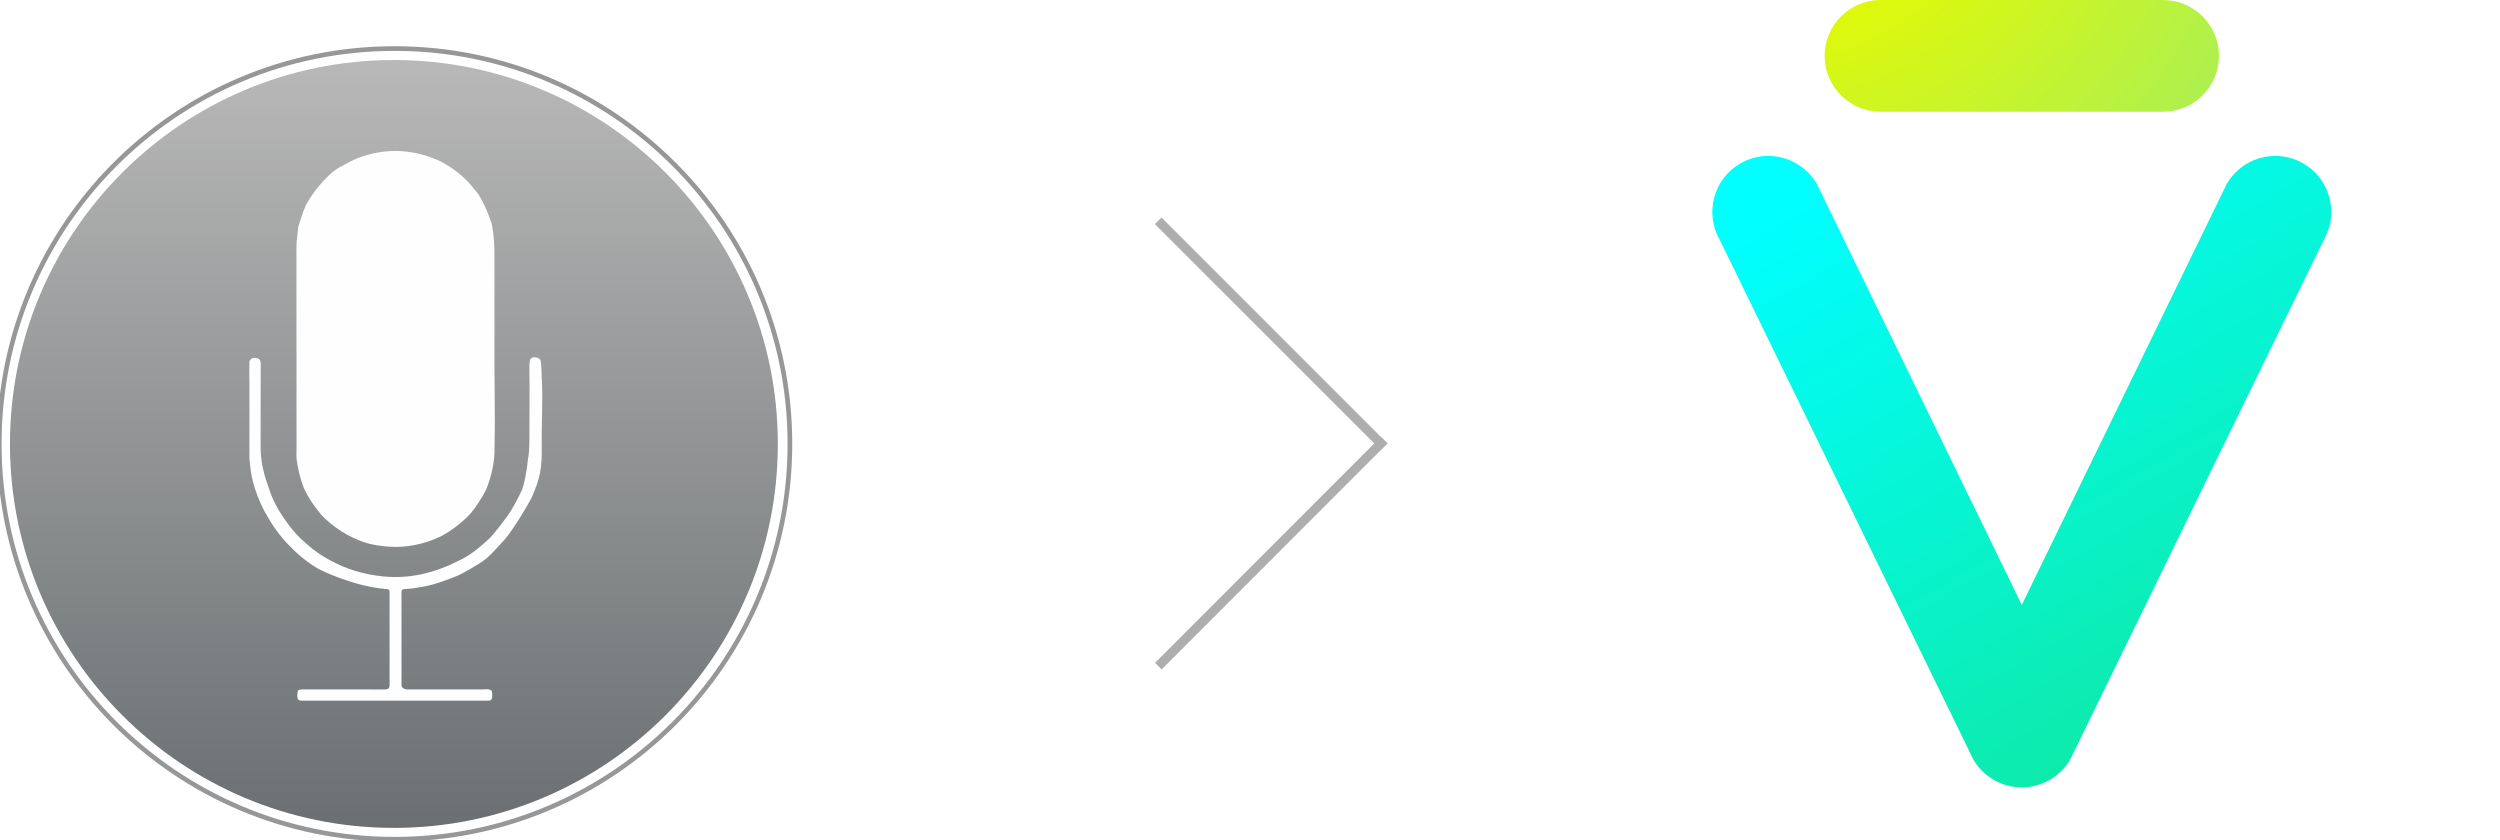
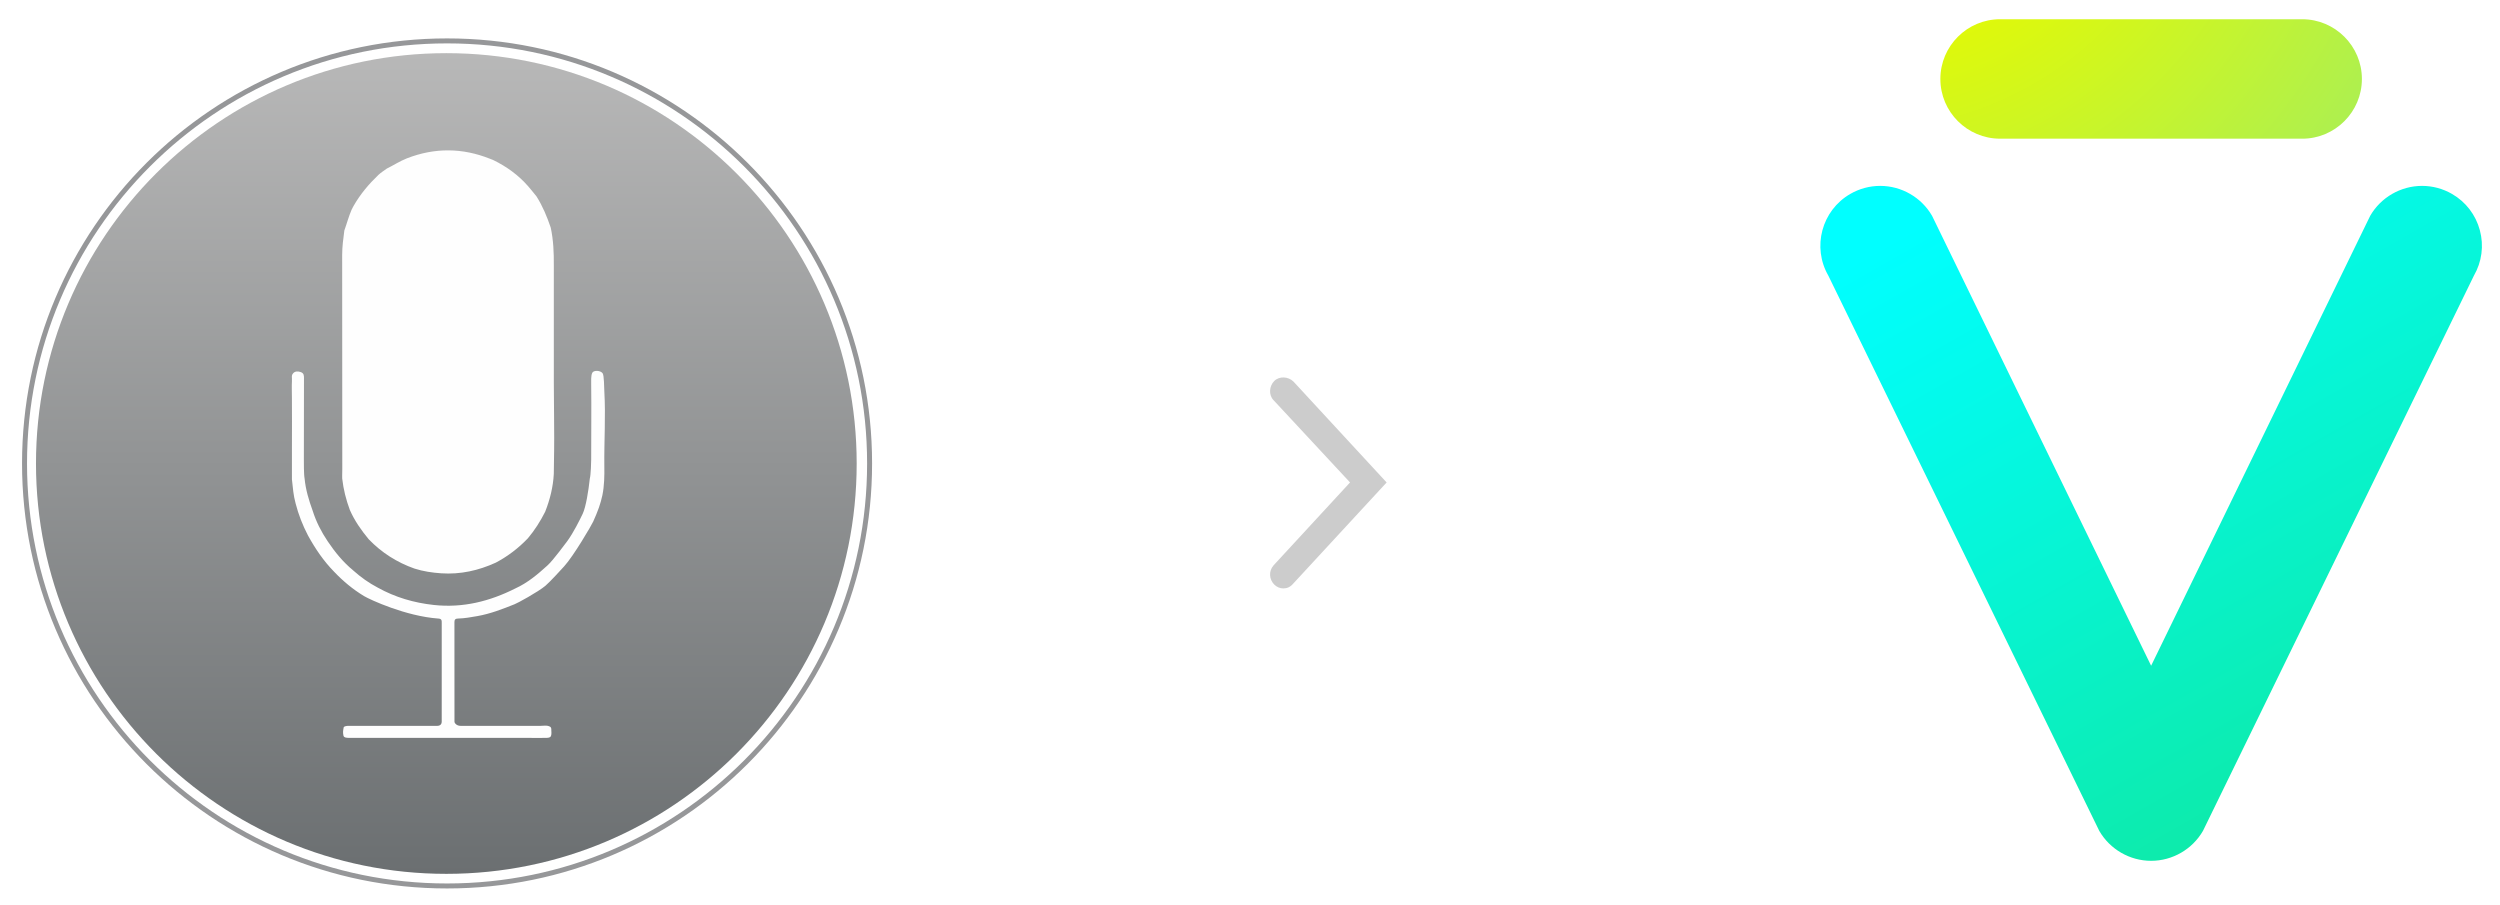
- <svg xmlns="http://www.w3.org/2000/svg" version="1.1" id="Layer_1" x="0px" y="0px" viewBox="0 0 402.088 134.976" enable-background="new 0 0 402.088 134.976" xml:space="preserve">
-   <linearGradient id="SVGID_1_" gradientUnits="userSpaceOnUse" x1="-212.591" y1="210.74" x2="-89.091" y2="210.74" gradientTransform="matrix(0 -1 1 0 -147.3878 -79.4366)">
-     <stop offset="0" style="stop-color:#000000" />
-     <stop offset="0" style="stop-color:#6B6F71" />
-     <stop offset="1" style="stop-color:#B8B8B8" />
-   </linearGradient>
-   <circle fill-rule="evenodd" clip-rule="evenodd" fill="url(#SVGID_1_)" cx="63.352" cy="71.404" r="61.75" />
+ <svg xmlns="http://www.w3.org/2000/svg" version="1.1" id="Layer_1" x="0px" y="0px" viewBox="142 25 641 232" enable-background="new 142 25 641 232" xml:space="preserve">
  <g>
    <g>
      <g>
-         <linearGradient id="SVGID_2_" gradientUnits="userSpaceOnUse" x1="312.739" y1="18.141" x2="446.869" y2="254.025">
+         <linearGradient id="SVGID_1_" gradientUnits="userSpaceOnUse" x1="672.36" y1="209.158" x2="900.9" y2="-192.756" gradientTransform="matrix(1 0 0 -1 0 270)">
          <stop offset="0" style="stop-color:#00FFFF" />
          <stop offset="1" style="stop-color:#23C920" />
        </linearGradient>
-         <path fill="url(#SVGID_2_)" d="M373.744,38.594l-40.768,83.543c-1.605,2.779-4.594,4.506-7.803,4.506     c-3.21,0-6.195-1.727-7.802-4.506l-40.768-83.543c-2.481-4.302-1.005-9.821,3.3-12.306c1.369-0.792,2.925-1.21,4.498-1.21     c3.215,0,6.205,1.729,7.809,4.505l32.963,67.705l32.966-67.705c1.602-2.776,4.596-4.505,7.809-4.505     c1.572,0,3.129,0.418,4.5,1.21c2.082,1.201,3.572,3.146,4.194,5.469C375.267,34.081,374.946,36.509,373.744,38.594z" />
+         <path fill="url(#SVGID_1_)" d="M776.304,95.69l-69.462,142.346c-2.735,4.735-7.826,7.677-13.294,7.677     c-5.47,0-10.556-2.942-13.294-7.677L610.792,95.69c-4.228-7.33-1.712-16.734,5.622-20.967c2.333-1.35,4.984-2.062,7.664-2.062     c5.478,0,10.573,2.945,13.305,7.675l56.165,115.36l56.169-115.36c2.729-4.73,7.829-7.675,13.305-7.675     c2.679,0,5.331,0.712,7.668,2.062c3.547,2.046,6.086,5.361,7.146,9.318C778.9,88.001,778.352,92.138,776.304,95.69z" />
      </g>
    </g>
-     <radialGradient id="SVGID_3_" cx="373.471" cy="-20.073" r="189.249" gradientTransform="matrix(1 0 0 1 -91.623 -14.6641)" gradientUnits="userSpaceOnUse">
+     <radialGradient id="SVGID_2_" cx="711.35" cy="284.593" r="322.455" gradientTransform="matrix(1 0 0 -1 -91.623 255.3359)" gradientUnits="userSpaceOnUse">
      <stop offset="0.167" style="stop-color:#E6FA00" />
      <stop offset="1" style="stop-color:#4ADEDB" />
    </radialGradient>
-     <path fill="url(#SVGID_3_)" d="M347.903,0h-45.456c-4.957,0-8.988,4.033-8.988,8.988c0,4.954,4.031,8.986,8.988,8.986l45.456,0.002   c4.956,0,8.989-4.031,8.989-8.988C356.892,4.033,352.859,0,347.903,0z" />
+     <path fill="url(#SVGID_2_)" d="M732.275,29.932h-77.45c-8.447,0-15.315,6.872-15.315,15.315c0,8.441,6.868,15.312,15.315,15.312   l77.45,0.003c8.443,0,15.316-6.869,15.316-15.315C747.592,36.804,740.719,29.932,732.275,29.932z" />
  </g>
  <g>
-     <path fill-rule="evenodd" clip-rule="evenodd" fill="#FEFEFE" d="M73.621,92.581c-1.825,0.73-3.654,1.443-5.602,1.785   c-0.957,0.168-1.913,0.344-2.887,0.368c-0.369,0.009-0.563,0.106-0.562,0.528c0.008,4.893,0.003,10.079,0.006,14.996   c0,0.209,0.324,0.625,0.913,0.625c4.227-0.006,7.806-0.006,12.034,0c0.214,0,0.89-0.066,1.096,0   c0.295,0.097,0.56,0.104,0.531,0.656c0.094,1.281-0.145,1.158-1.627,1.158c-9.626,0-19.251,0.002-28.877-0.008   c-0.261,0-0.711-0.019-0.777-0.338c-0.101-0.498-0.061-0.713,0.031-1.219c0.039-0.211,0.518-0.25,0.746-0.25   c3.785-0.005,11.207,0.019,13.318,0.004c0.623-0.004,0.692-0.438,0.693-0.633c0.005-4.942,0.001-9.886,0.003-14.83   c0.001-0.378,0.023-0.664-0.527-0.688c-4.889-0.354-10.286-2.85-11.168-3.382c-1.666-1.006-3.155-2.245-4.496-3.658   c-1.597-1.626-2.858-3.493-3.948-5.484c-0.797-1.531-1.422-3.129-1.852-4.803c-0.33-1.188-0.42-2.395-0.553-3.62   c-0.028-0.257,0.033-8.342,0-12.145c0-0.855-0.041-1.9,0-2.566c0.041-0.665-0.129-0.899,0.191-1.259   c0.25-0.281,0.654-0.34,1.146-0.168c0.479,0.168,0.478,0.551,0.477,0.928c-0.019,4.056-0.022,8.111-0.017,12.168   c0,0.354-0.016,2.322,0.113,2.947c0.158,1.654,0.644,3.261,1.212,4.821c0.517,1.643,1.291,3.16,2.252,4.585   c1.098,1.642,2.34,3.16,3.875,4.42c1.118,1.002,2.335,1.865,3.667,2.562c2.628,1.461,5.444,2.285,8.429,2.61   c4.369,0.478,8.418-0.542,12.284-2.493c1.822-0.827,3.328-2.097,4.791-3.425c0.972-0.869,2.823-3.476,3.026-3.706   c0.922-1.271,1.834-3.11,2.306-4.094c0.472-0.983,0.879-3.476,1.068-5.272c0.166-0.622,0.211-2.551,0.211-2.882   c-0.003-3.801,0.049-7.602,0-11.401c-0.003-0.261-0.01-0.523,0-0.784c0.013-0.336,0.05-0.642,0.163-0.878   c0.202-0.423,1.246-0.376,1.562,0.074c0.225,0.32,0.219,2.152,0.252,2.716c0.22,3.747-0.042,7.496,0,11.243   c0.026,1.448-0.001,2.958-0.288,4.372c-0.303,1.383-0.656,2.344-1.384,3.977c-0.231,0.52-2.929,5.152-4.369,6.734   c-0.3,0.33-2.127,2.342-2.818,2.926C77.164,90.73,73.979,92.464,73.621,92.581z" />
+     <linearGradient id="SVGID_3_" gradientUnits="userSpaceOnUse" x1="178.444" y1="76.06" x2="388.87" y2="76.06" gradientTransform="matrix(0 -1 -1 0 332.5 427.5)">
+       <stop offset="0" style="stop-color:#000000" />
+       <stop offset="0" style="stop-color:#6B6F71" />
+       <stop offset="1" style="stop-color:#B8B8B8" />
+     </linearGradient>
+     <circle fill="url(#SVGID_3_)" cx="256.44" cy="143.843" r="105.213" />
+     <g>
+       <path fill="#FEFEFE" d="M273.938,179.925c-3.109,1.244-6.226,2.458-9.544,3.041c-1.63,0.286-3.259,0.586-4.919,0.626    c-0.628,0.016-0.96,0.181-0.959,0.899c0.014,8.337,0.005,17.173,0.011,25.551c0,0.355,0.552,1.065,1.555,1.065    c7.202-0.01,13.301-0.01,20.503,0c0.365,0,1.517-0.113,1.868,0c0.503,0.165,0.954,0.177,0.905,1.117    c0.16,2.184-0.248,1.974-2.773,1.974c-16.4,0-32.8,0.002-49.202-0.013c-0.444,0-1.212-0.032-1.324-0.576    c-0.172-0.849-0.103-1.215,0.054-2.077c0.066-0.359,0.882-0.425,1.27-0.425c6.45-0.008,19.095,0.031,22.693,0.007    c1.062-0.007,1.179-0.745,1.181-1.078c0.008-8.421,0.001-16.845,0.004-25.268c0.001-0.644,0.041-1.131-0.897-1.173    c-8.33-0.603-17.526-4.855-19.029-5.763c-2.838-1.714-5.375-3.824-7.661-6.232c-2.721-2.771-4.87-5.952-6.727-9.344    c-1.358-2.609-2.423-5.332-3.155-8.183c-0.562-2.023-0.715-4.081-0.942-6.167c-0.048-0.439,0.057-14.214,0-20.694    c-0.001-1.457-0.07-3.238,0-4.372c0.07-1.134-0.22-1.532,0.326-2.146c0.426-0.479,1.114-0.581,1.952-0.287    c0.816,0.287,0.814,0.938,0.812,1.581c-0.033,6.91-0.037,13.821-0.029,20.733c0.001,0.604-0.027,3.956,0.193,5.021    c0.269,2.818,1.097,5.557,2.065,8.215c0.881,2.799,2.2,5.383,3.838,7.812c1.871,2.797,3.987,5.383,6.603,7.532    c1.905,1.708,3.979,3.177,6.248,4.365c4.478,2.489,9.275,3.893,14.362,4.447c7.444,0.814,14.342-0.923,20.93-4.247    c3.104-1.408,5.67-3.573,8.164-5.836c1.656-1.48,4.81-5.923,5.157-6.313c1.571-2.165,3.125-5.299,3.929-6.976    c0.804-1.675,1.499-5.921,1.821-8.983c0.282-1.06,0.359-4.346,0.359-4.91c-0.005-6.477,0.083-12.952,0-19.426    c-0.005-0.445-0.018-0.891,0-1.336c0.022-0.573,0.085-1.093,0.277-1.495c0.344-0.722,2.122-0.642,2.662,0.126    c0.384,0.545,0.374,3.667,0.431,4.628c0.375,6.383-0.073,12.771,0,19.156c0.043,2.467-0.003,5.039-0.491,7.448    c-0.517,2.356-1.118,3.994-2.358,6.777c-0.394,0.885-4.99,8.778-7.444,11.474c-0.511,0.563-3.623,3.99-4.802,4.985    C279.975,176.772,274.547,179.726,273.938,179.925z" />
+     </g>
+     <circle fill="none" stroke="#969799" stroke-width="1.278" stroke-miterlimit="10" cx="256.627" cy="143.823" r="108.337" />
+     <path fill="#FEFEFE" d="M281.779,156.218c-1.224,2.426-2.669,4.707-4.42,6.79c-2.409,2.529-5.152,4.623-8.242,6.257   c-4.447,2.026-9.094,3.064-13.996,2.729c-2.318-0.158-4.618-0.496-6.844-1.209c-4.501-1.585-8.419-4.08-11.736-7.515   c-1.917-2.319-3.64-4.764-4.849-7.539c-0.965-2.597-1.639-5.263-1.948-8.019c-0.004-0.242-0.006-0.482-0.01-0.723   c0.01-0.566,0.029-1.132,0.029-1.697c-0.003-18.307,0.002-36.613-0.031-54.918c-0.002-2.116,0.288-4.188,0.556-6.27   c0.644-1.764,1.105-3.59,1.858-5.322c0.159-0.367,0.376-0.688,0.546-1.041c1.695-2.952,3.858-5.533,6.309-7.872   c0.657-0.627,1.456-1.106,2.189-1.651c1.735-0.851,3.351-1.923,5.161-2.626c7.107-2.761,14.195-2.706,21.27,0.112   c0.263,0.105,0.527,0.205,0.791,0.307c3.44,1.663,6.485,3.859,9.007,6.746c0.736,0.845,1.428,1.732,2.14,2.598   c1.582,2.504,2.702,5.218,3.65,8.01c0.683,3.19,0.82,6.424,0.791,9.673c0,4.455,0,8.91,0,13.365c0,2.754,0,5.507,0.001,8.262   c0,2.834,0,5.669,0,8.505c0,2.588,0.15,15.307,0.078,17.259c-0.008,0.239-0.083,4.283-0.085,6.07   C283.822,149.867,283.009,153.091,281.779,156.218z" />
  </g>
  <g>
-     <rect x="203.701" y="63.264" transform="matrix(-0.7074 -0.7068 0.7068 -0.7074 286.2109 296.3993)" fill="#AFAEAF" width="1.5" height="51.397" />
-     <rect x="203.7" y="27.983" transform="matrix(0.7071 -0.7071 0.7071 0.7071 21.9243 160.2914)" fill="#AFAEAF" width="1.501" height="51.396" />
+     <path fill="#CCCCCC" d="M471.025,175.869c-0.823,0-1.646-0.329-2.305-0.988c-1.317-1.317-1.482-3.458-0.165-4.939l19.594-21.241   l-19.594-21.075c-1.317-1.317-1.152-3.623,0.165-4.94s3.622-1.152,4.939,0.165l23.875,25.851l-23.875,25.852   C472.837,175.54,472.014,175.869,471.025,175.869z" />
  </g>
-   <circle fill-rule="evenodd" clip-rule="evenodd" fill="none" stroke="#969799" stroke-width="0.75" stroke-miterlimit="10" cx="63.462" cy="71.393" r="63.583" />
-   <path fill-rule="evenodd" clip-rule="evenodd" fill="#FEFEFE" d="M78.223,78.667c-0.718,1.423-1.566,2.762-2.594,3.985  c-1.414,1.484-3.024,2.713-4.837,3.672c-2.61,1.189-5.337,1.799-8.214,1.602c-1.361-0.093-2.71-0.291-4.017-0.71  c-2.642-0.931-4.941-2.395-6.888-4.411c-1.125-1.361-2.136-2.796-2.846-4.424c-0.566-1.524-0.962-3.089-1.143-4.706  c-0.002-0.142-0.003-0.283-0.006-0.424c0.006-0.332,0.017-0.664,0.017-0.996c-0.001-10.744,0.001-21.488-0.018-32.231  c-0.001-1.242,0.169-2.458,0.326-3.68c0.378-1.035,0.649-2.108,1.091-3.124c0.093-0.215,0.221-0.404,0.32-0.611  c0.995-1.732,2.264-3.248,3.703-4.62c0.385-0.368,0.854-0.649,1.285-0.969c1.018-0.499,1.967-1.129,3.029-1.542  c4.171-1.62,8.331-1.588,12.483,0.066c0.154,0.062,0.309,0.12,0.464,0.18c2.019,0.976,3.806,2.265,5.286,3.959  c0.432,0.496,0.838,1.017,1.256,1.525c0.929,1.47,1.586,3.063,2.143,4.701c0.401,1.872,0.481,3.771,0.464,5.677  c0,2.615,0,5.229,0,7.844c0,1.616,0,3.232,0.001,4.849c0,1.664,0,3.327,0,4.992c0,1.519,0.088,8.984,0.046,10.129  c-0.005,0.14-0.049,2.514-0.05,3.562C79.422,74.94,78.945,76.832,78.223,78.667z" />
</svg>
